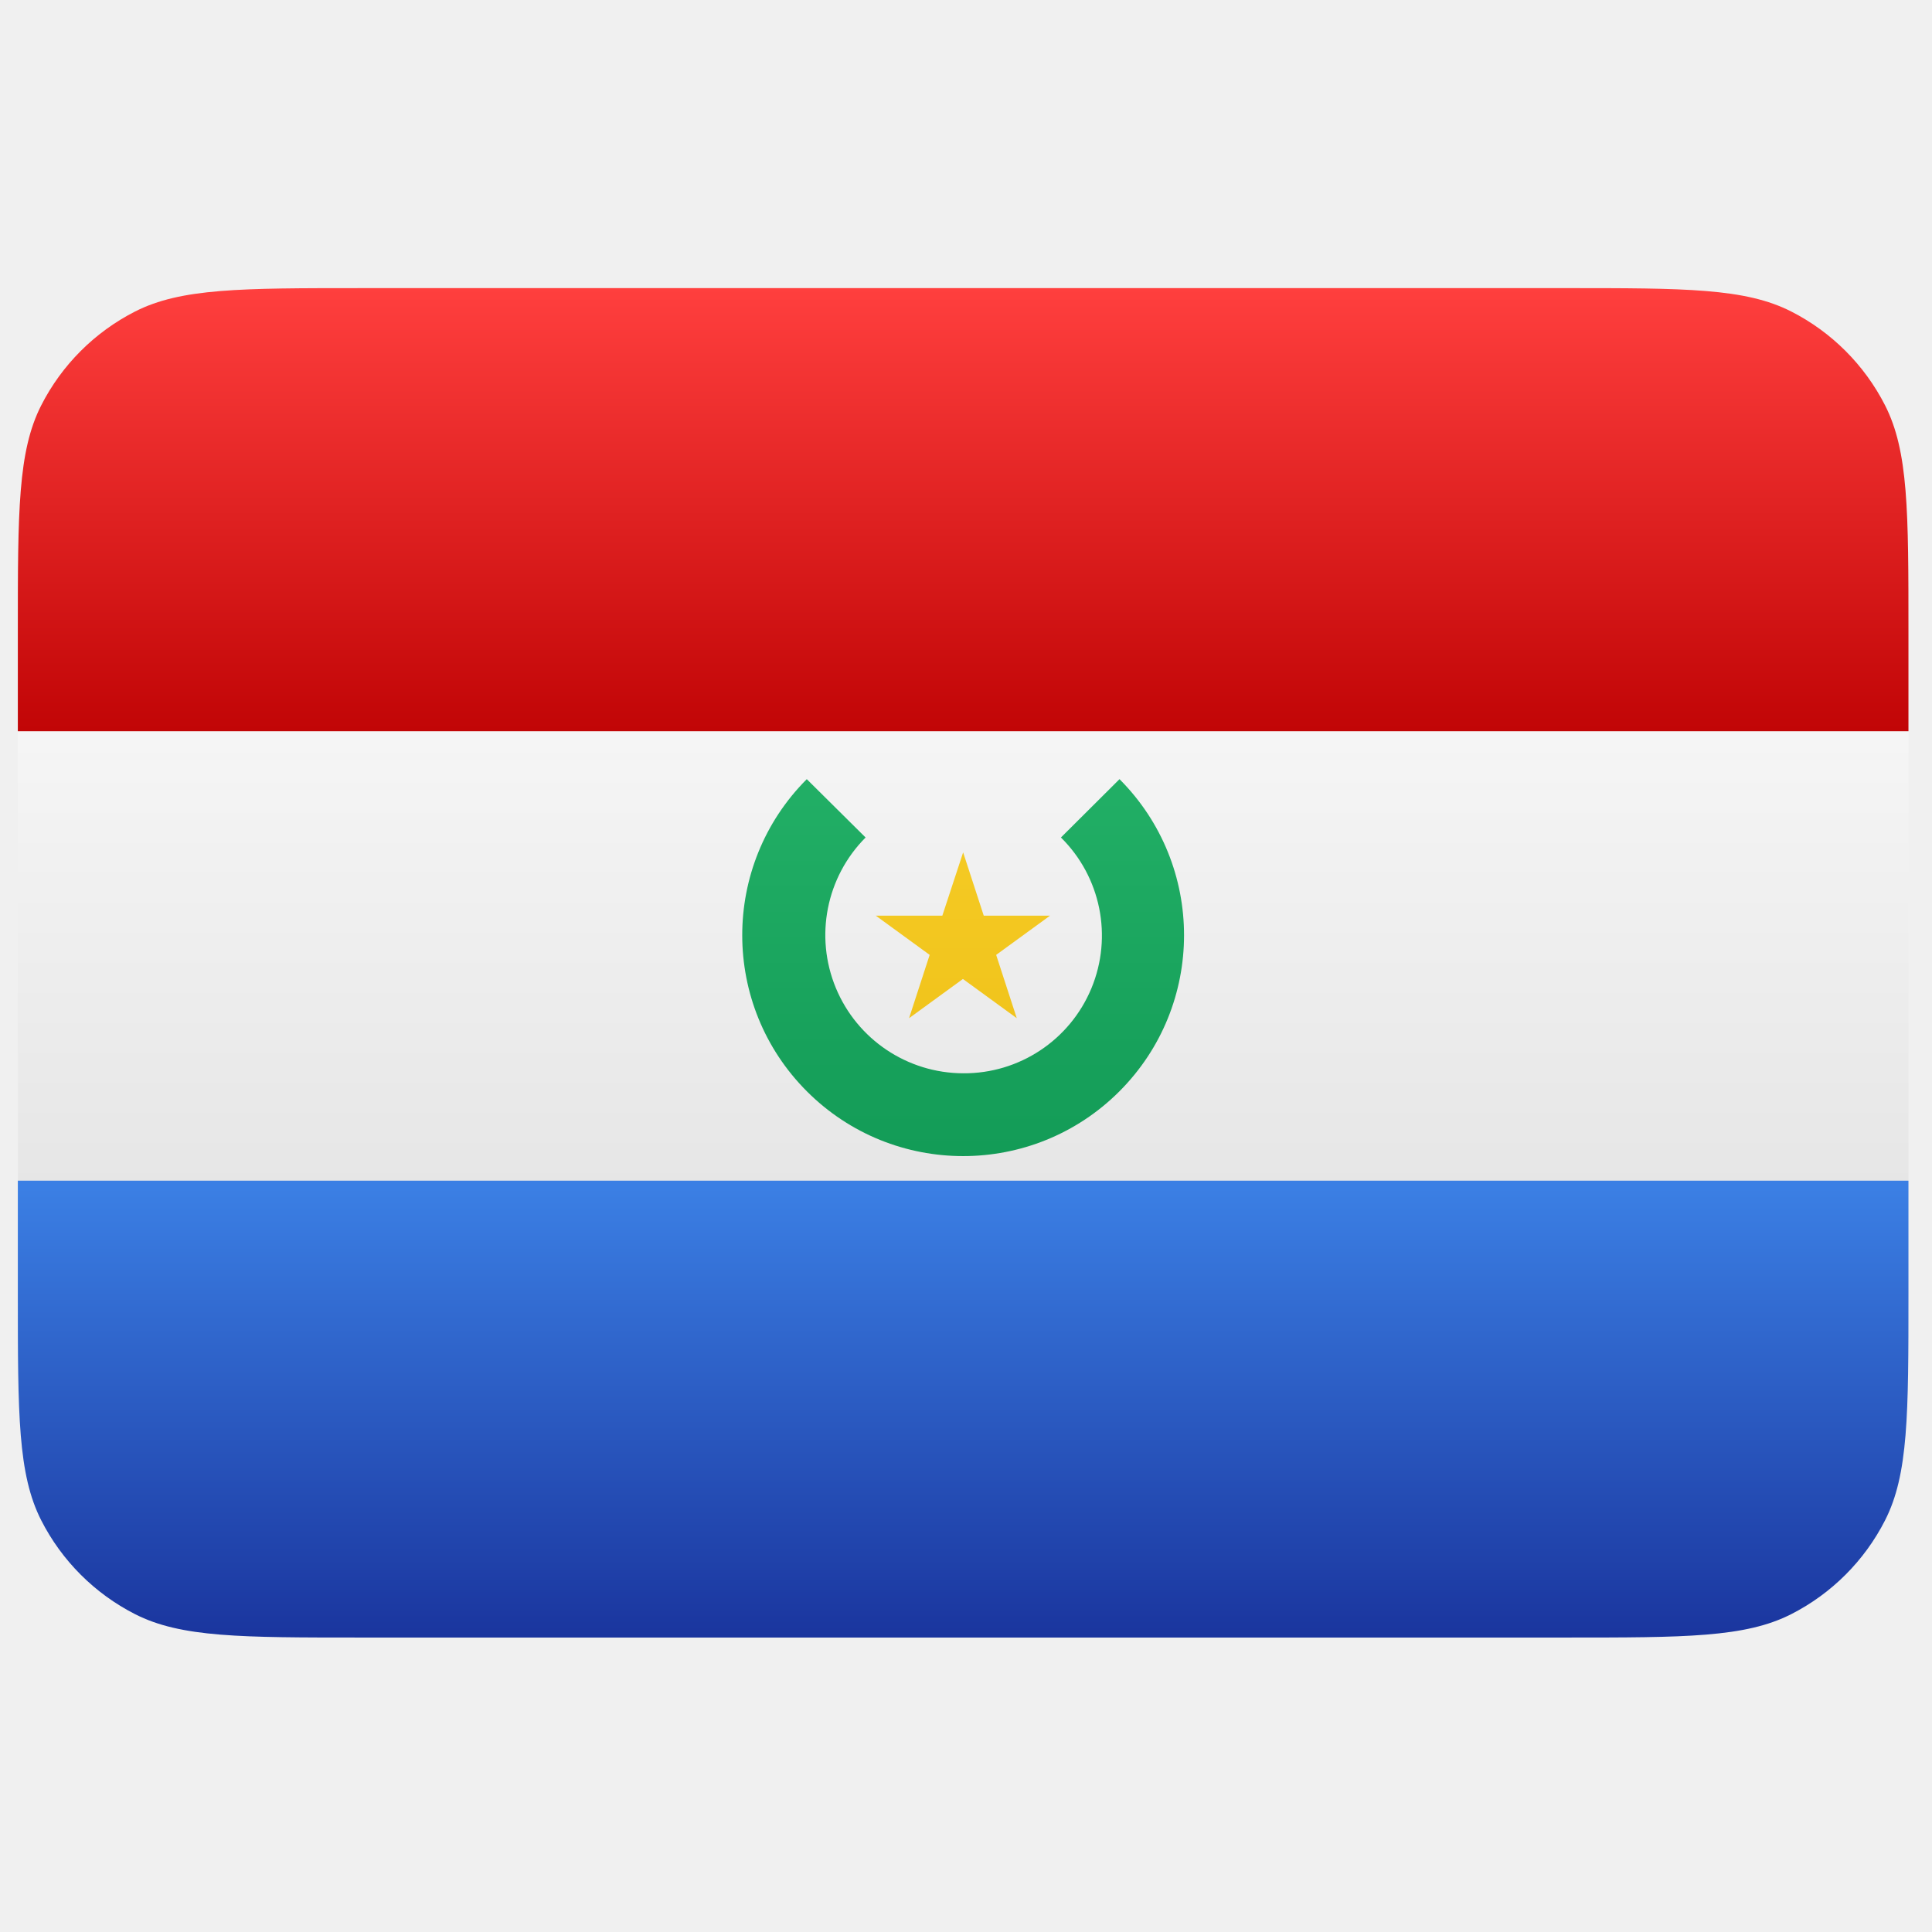
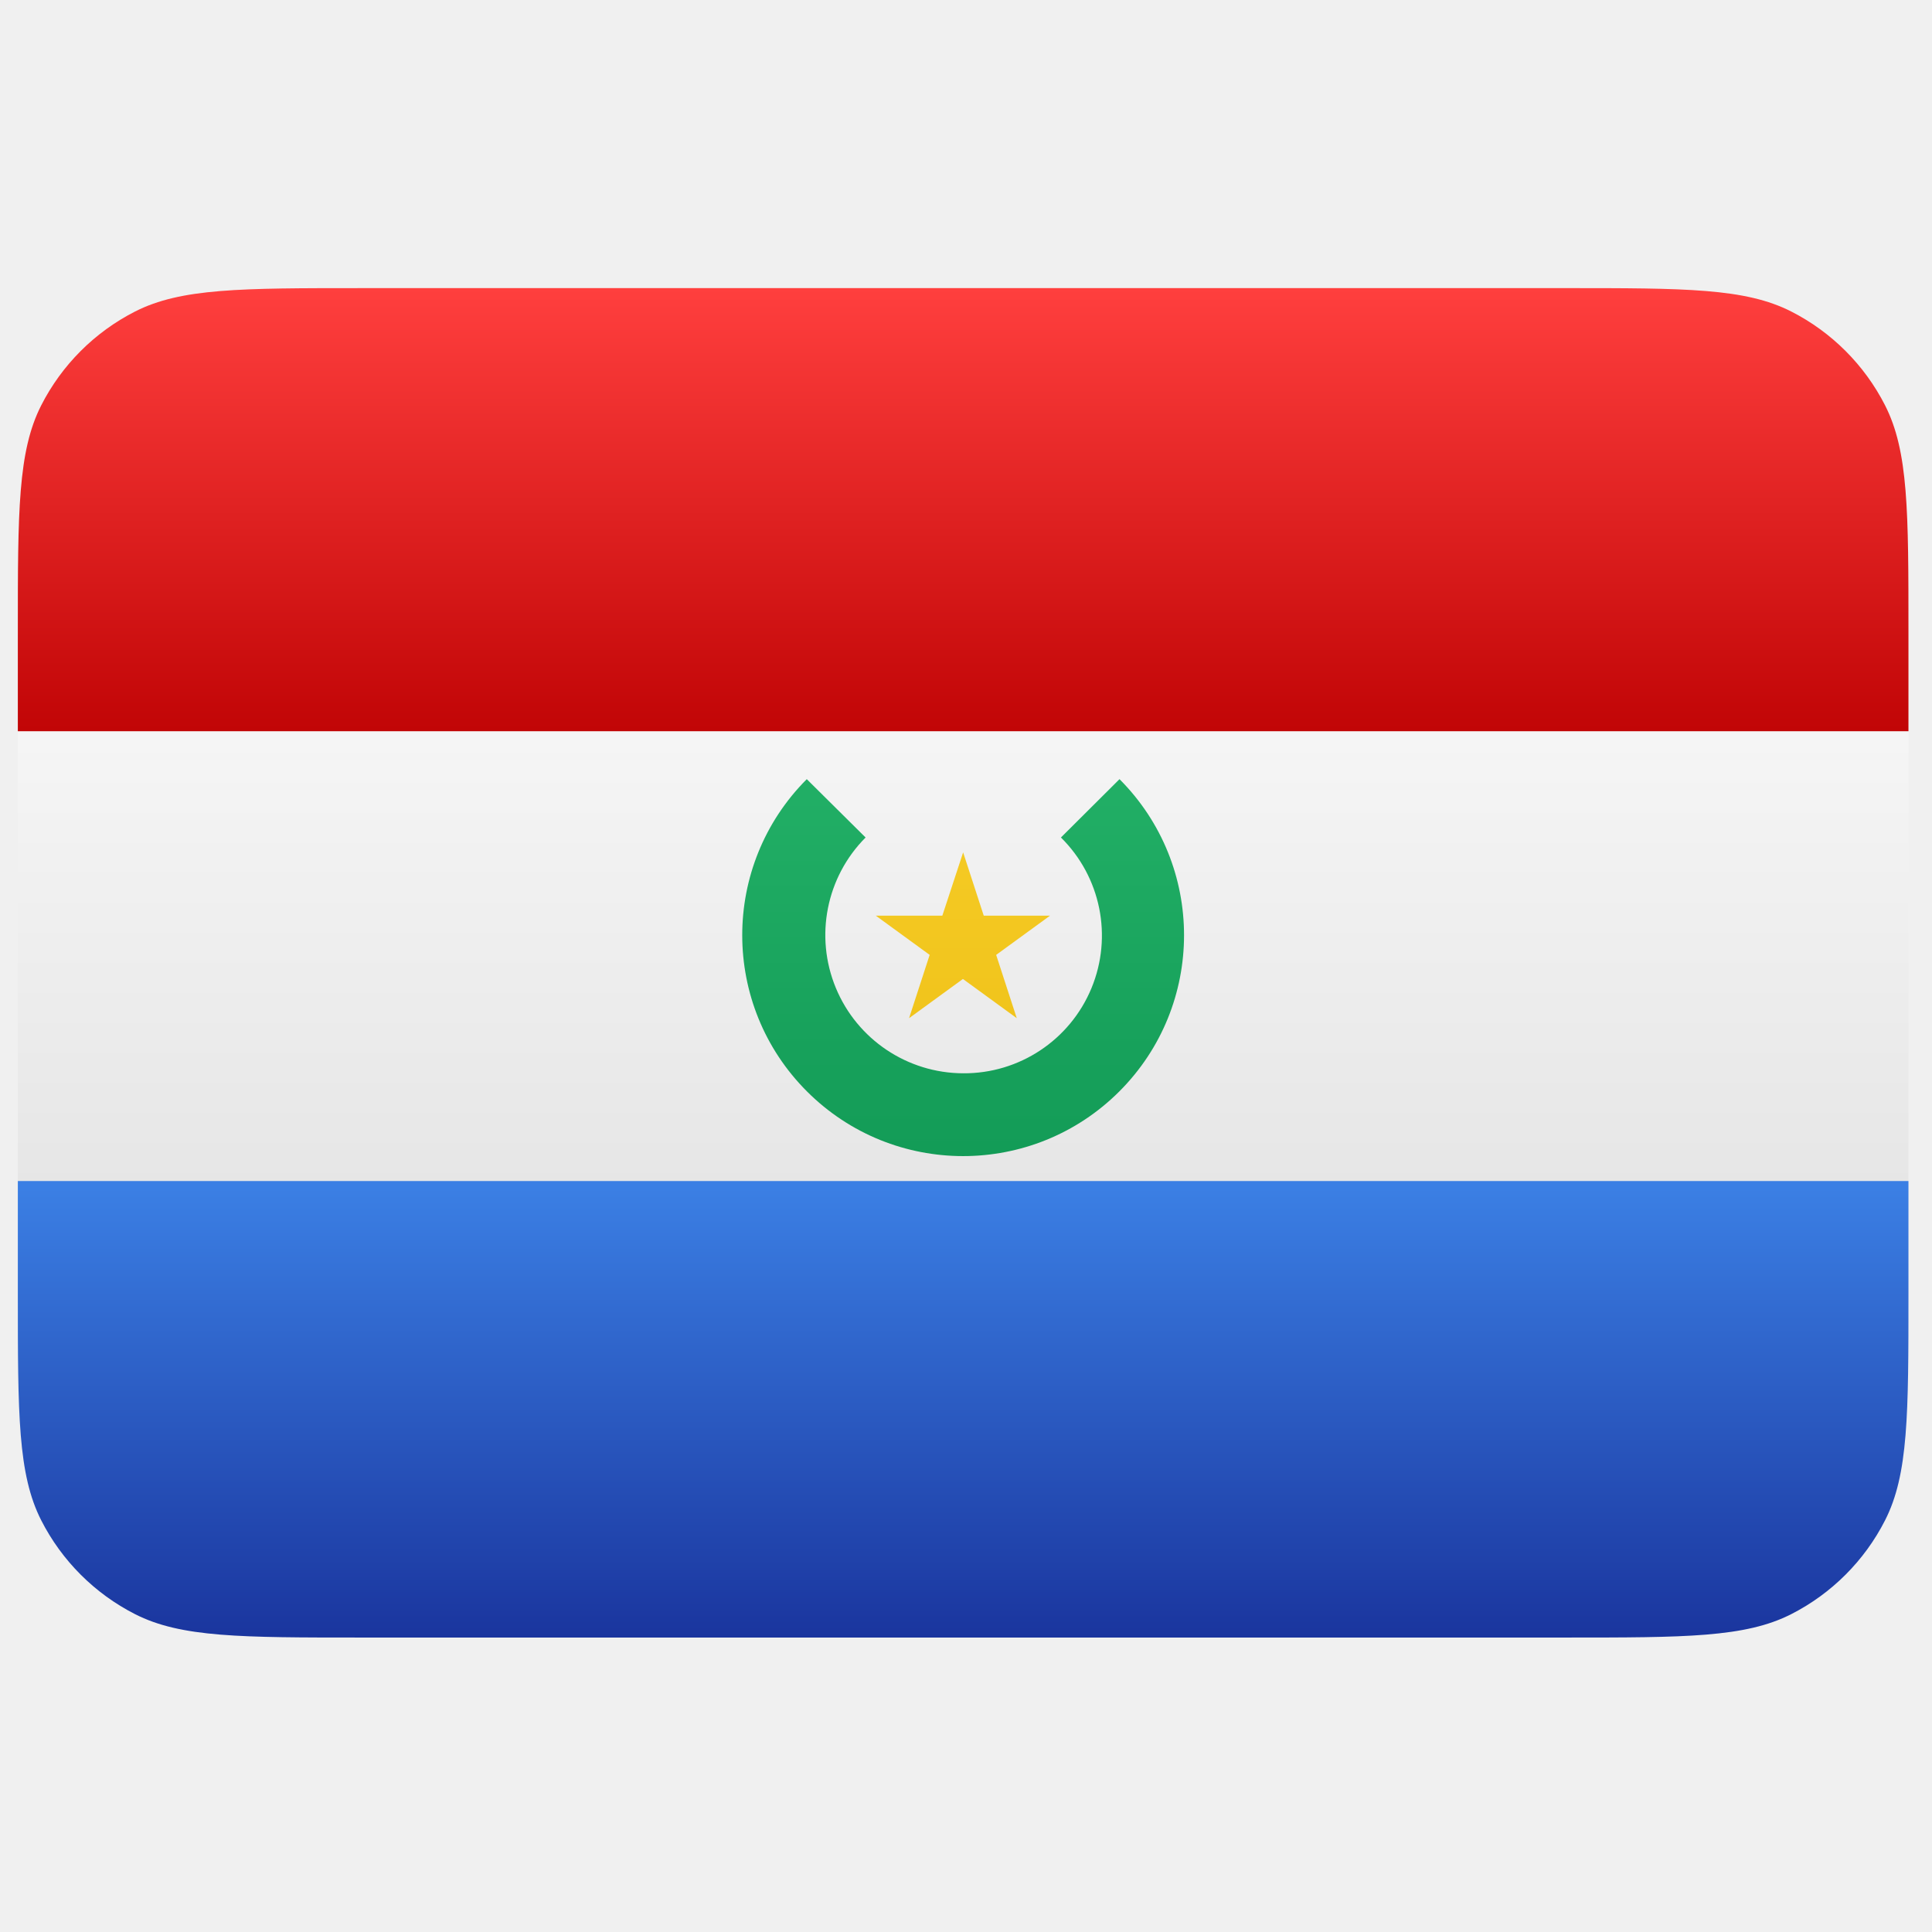
<svg xmlns="http://www.w3.org/2000/svg" viewBox="0 0 144 144" width="144" height="144">
  <defs>
    <mask id="py-board" maskUnits="userSpaceOnUse" maskContentUnits="userSpaceOnUse" x="0" y="0" width="144" height="144" mask-type="alpha">
      <path d="M 116.645 21.474 c 8.961 0 13.441 0 16.864 1.744 a 16 16 0 0 1 6.992 6.992 c 1.744 3.423 1.744 7.903 1.744 16.864 L 142.245 96.453 c 0 8.961 0 13.441 -1.744 16.864 a 16 16 0 0 1 -6.992 6.992 c -3.423 1.744 -7.903 1.744 -16.864 1.744 L 26.929 122.053 c -8.961 0 -13.441 0 -16.864 -1.744 a 16 16 0 0 1 -6.992 -6.992 c -1.744 -3.423 -1.744 -7.903 -1.744 -16.864 L 1.329 47.075 c 0 -8.961 0 -13.441 1.744 -16.864 a 16 16 0 0 1 6.992 -6.992 c 3.423 -1.744 7.903 -1.744 16.864 -1.744 Z" fill="#FFFFFF" />
    </mask>
    <linearGradient id="py-red" x1="72" y1="21.474" x2="72" y2="55.001" gradientUnits="userSpaceOnUse">
      <stop stop-color="#FF3F3E" />
      <stop offset="1" stop-color="#C00405" />
    </linearGradient>
    <linearGradient id="py-white" x1="72" y1="55.001" x2="72" y2="88.527" gradientUnits="userSpaceOnUse">
      <stop stop-color="#F5F5F5" />
      <stop offset="1" stop-color="#E6E6E6" />
    </linearGradient>
    <linearGradient id="py-blue" x1="72" y1="88.527" x2="72" y2="122.053" gradientUnits="userSpaceOnUse">
      <stop stop-color="#3B7FE4" />
      <stop offset="1" stop-color="#1A359E" />
    </linearGradient>
    <linearGradient id="py-emblem-green" x1="72" y1="21.474" x2="72" y2="122.053" gradientUnits="userSpaceOnUse">
      <stop stop-color="#35C879" />
      <stop offset="1" stop-color="#008344" />
    </linearGradient>
    <linearGradient id="py-emblem-gold" x1="72" y1="21.474" x2="72" y2="122.053" gradientUnits="userSpaceOnUse">
      <stop stop-color="#FFDD3D" />
      <stop offset="1" stop-color="#E5AF00" />
    </linearGradient>
  </defs>
  <g mask="url(#py-board)">
-     <path d="M 1.329 21.474 h 140.916 v 33.8 h -140.916 Z" fill="url(#py-red)" stroke="url(#py-red)" stroke-width="0.6" stroke-linejoin="round" />
-     <path d="M 1.329 54.8 h 140.916 v 34.0 h -140.916 Z" fill="url(#py-white)" stroke="url(#py-white)" stroke-width="0.6" stroke-linejoin="round" />
-     <path d="M 1.329 88.3 h 140.916 v 33.8 h -140.916 Z" fill="url(#py-blue)" stroke="url(#py-blue)" stroke-width="0.6" stroke-linejoin="round" />
+     <path d="M 1.329 21.474 h 140.916 v 33.526 h -140.916 Z" fill="url(#py-red)" stroke="url(#py-red)" stroke_width="0.5" stroke-linejoin="round" />
+     <path d="M 1.329 55.001 h 140.916 v 33.526 h -140.916 Z" fill="url(#py-white)" stroke="url(#py-white)" stroke_width="0.5" stroke-linejoin="round" />
+     <path d="M 1.329 88.527 h 140.916 v 33.526 h -140.916 Z" fill="url(#py-blue)" stroke="url(#py-blue)" stroke_width="0.5" stroke-linejoin="round" />
    <path d="m 83.442,58.074 l -4.366,4.348 a 10.268,10.268 0 0,1 -7.289,17.575 a 10.305,10.305 0 0,1 -7.271,-17.575 L 60.132,58.074 a 16.465,16.465 0 1,0 23.31,0 z" fill="url(#py-emblem-green)" />
    <path d="m 71.787,63.531 l 1.536,4.718 L 78.262,68.249 l -4.014,2.923 l 1.536,4.718 l -4.014,-2.923 l -4.014,2.923 l 1.536,-4.718 l -4.014,-2.923 l 4.958,0 z" fill="url(#py-emblem-gold)" />
  </g>
</svg>
